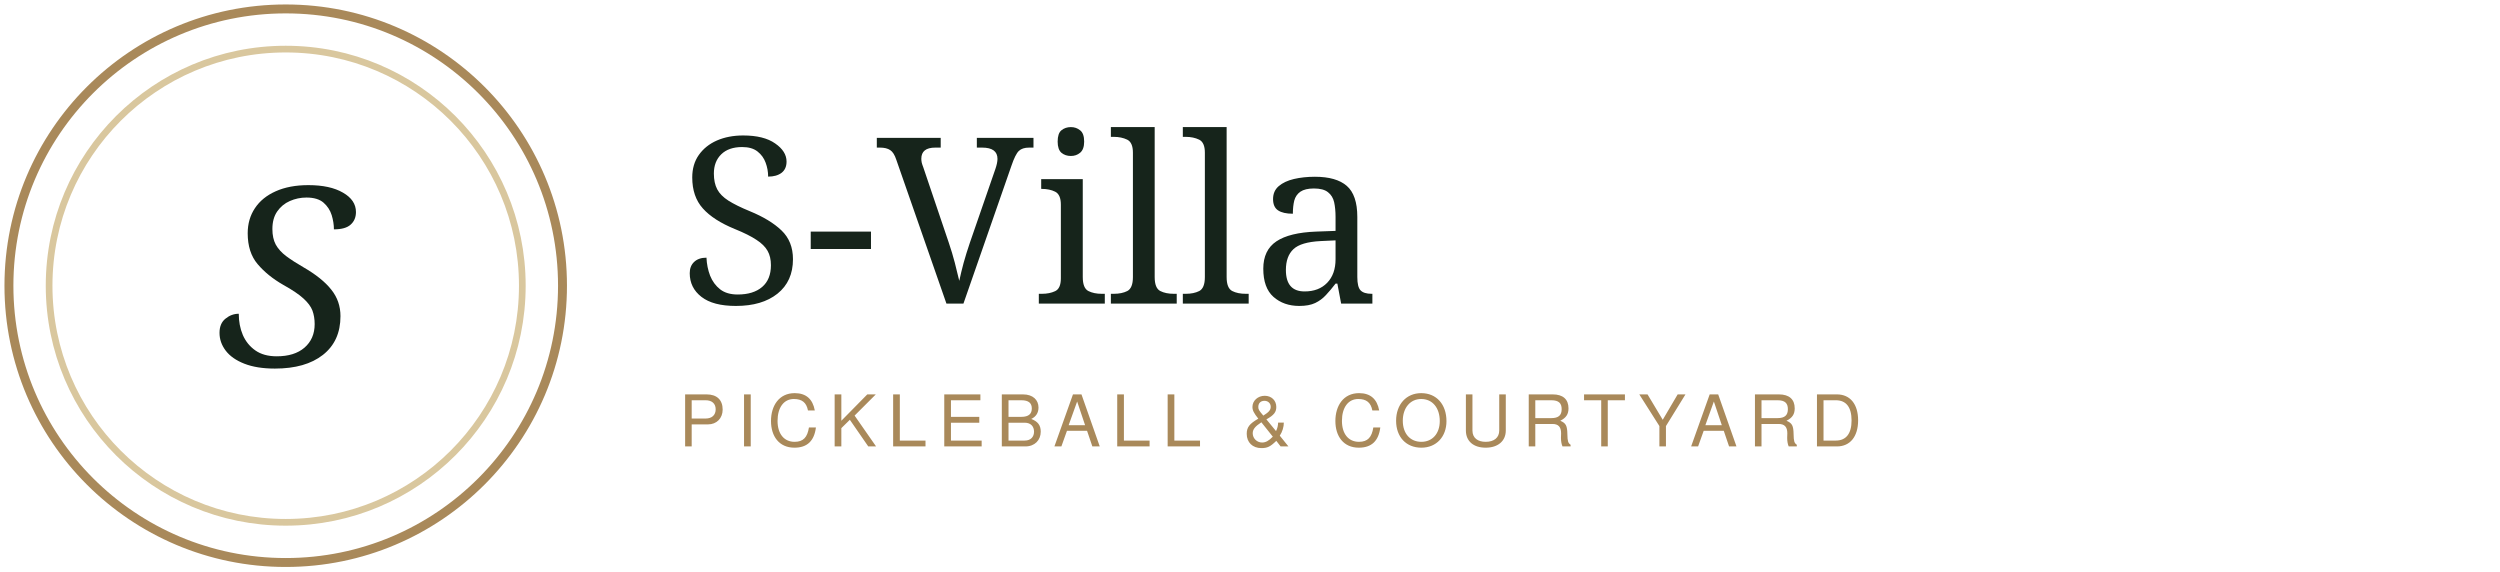
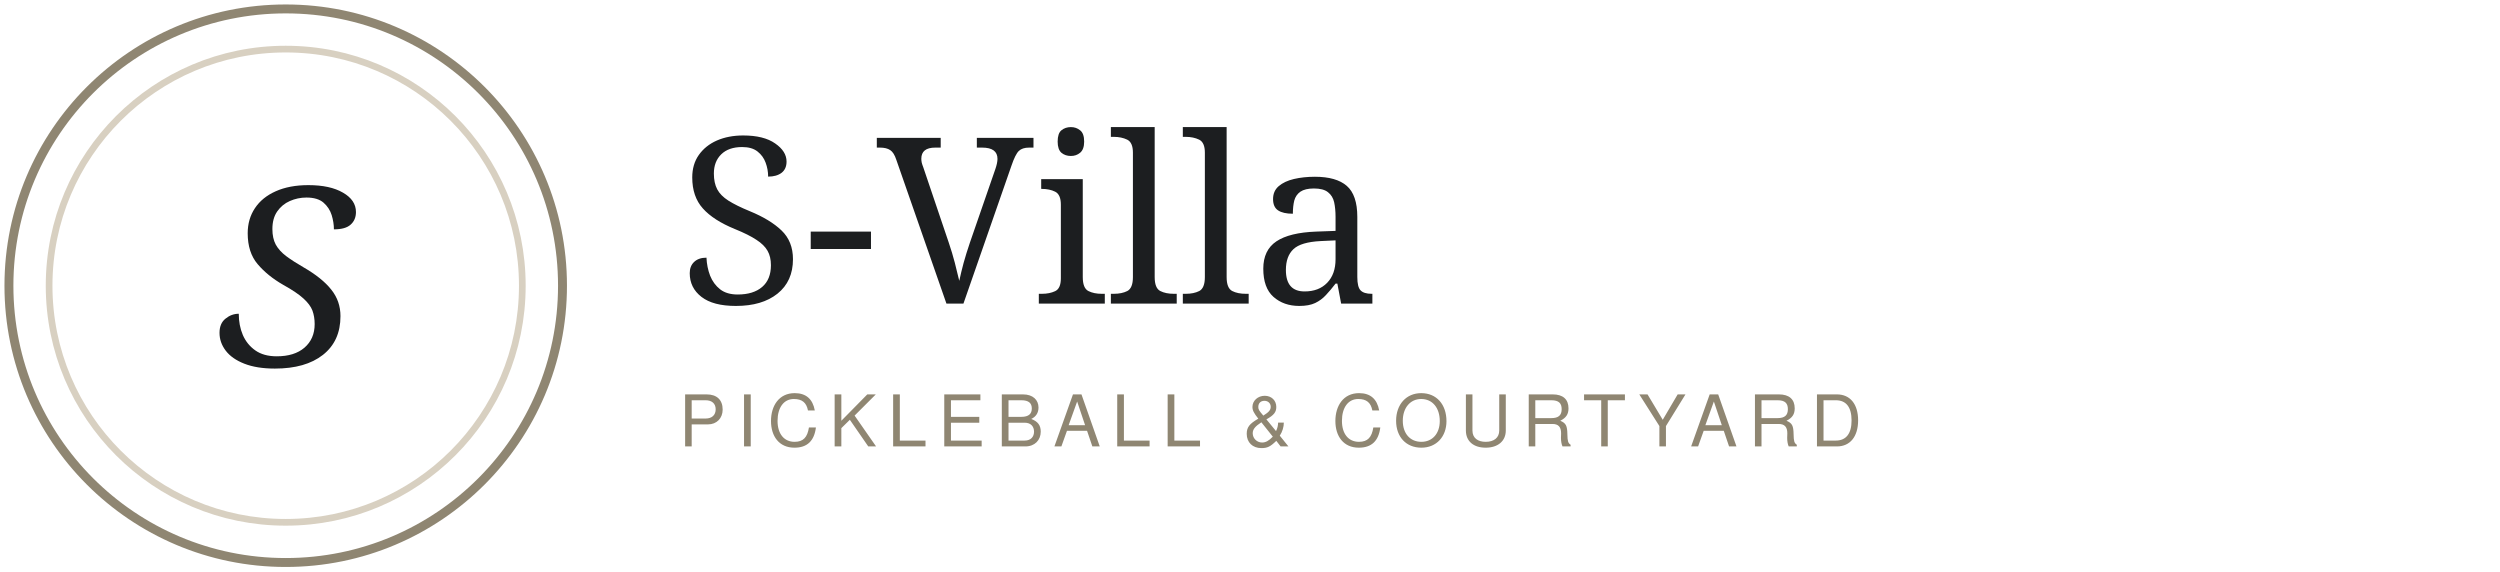
<svg xmlns="http://www.w3.org/2000/svg" width="280" height="64" viewBox="0 0 280 64" fill="none">
-   <circle cx="32" cy="32" r="31" stroke="#A9895A" stroke-width="1" />
-   <circle cx="32" cy="32" r="26.5" stroke="#D9C79E" stroke-width="0.75" />
-   <text x="32" y="41" text-anchor="middle" font-family="'Cormorant Garamond', Georgia, serif" font-style="italic" font-weight="500" font-size="28" fill="#16241B">S</text>
-   <text x="76" y="34" font-family="'Cormorant Garamond', Georgia, serif" font-weight="500" font-size="26" fill="#16241B">S-Villa</text>
-   <text x="76" y="50" font-family="'Jost', 'Helvetica Neue', sans-serif" font-weight="500" font-size="8" letter-spacing="1.2" fill="#A9895A">PICKLEBALL &amp; COURTYARD</text>
+   <circle cx="32" cy="32" r="31" stroke="#8F8672" stroke-width="1" />
+   <circle cx="32" cy="32" r="26.5" stroke="#D8D0C1" stroke-width="0.75" />
+   <text x="32" y="41" text-anchor="middle" font-family="'Cormorant Garamond', Georgia, serif" font-style="italic" font-weight="500" font-size="28" fill="#1C1E20">S</text>
+   <text x="76" y="34" font-family="'Cormorant Garamond', Georgia, serif" font-weight="500" font-size="26" fill="#1C1E20">S-Villa</text>
+   <text x="76" y="50" font-family="'Jost', 'Helvetica Neue', sans-serif" font-weight="500" font-size="8" letter-spacing="1.2" fill="#8F8672">PICKLEBALL &amp; COURTYARD</text>
</svg>
